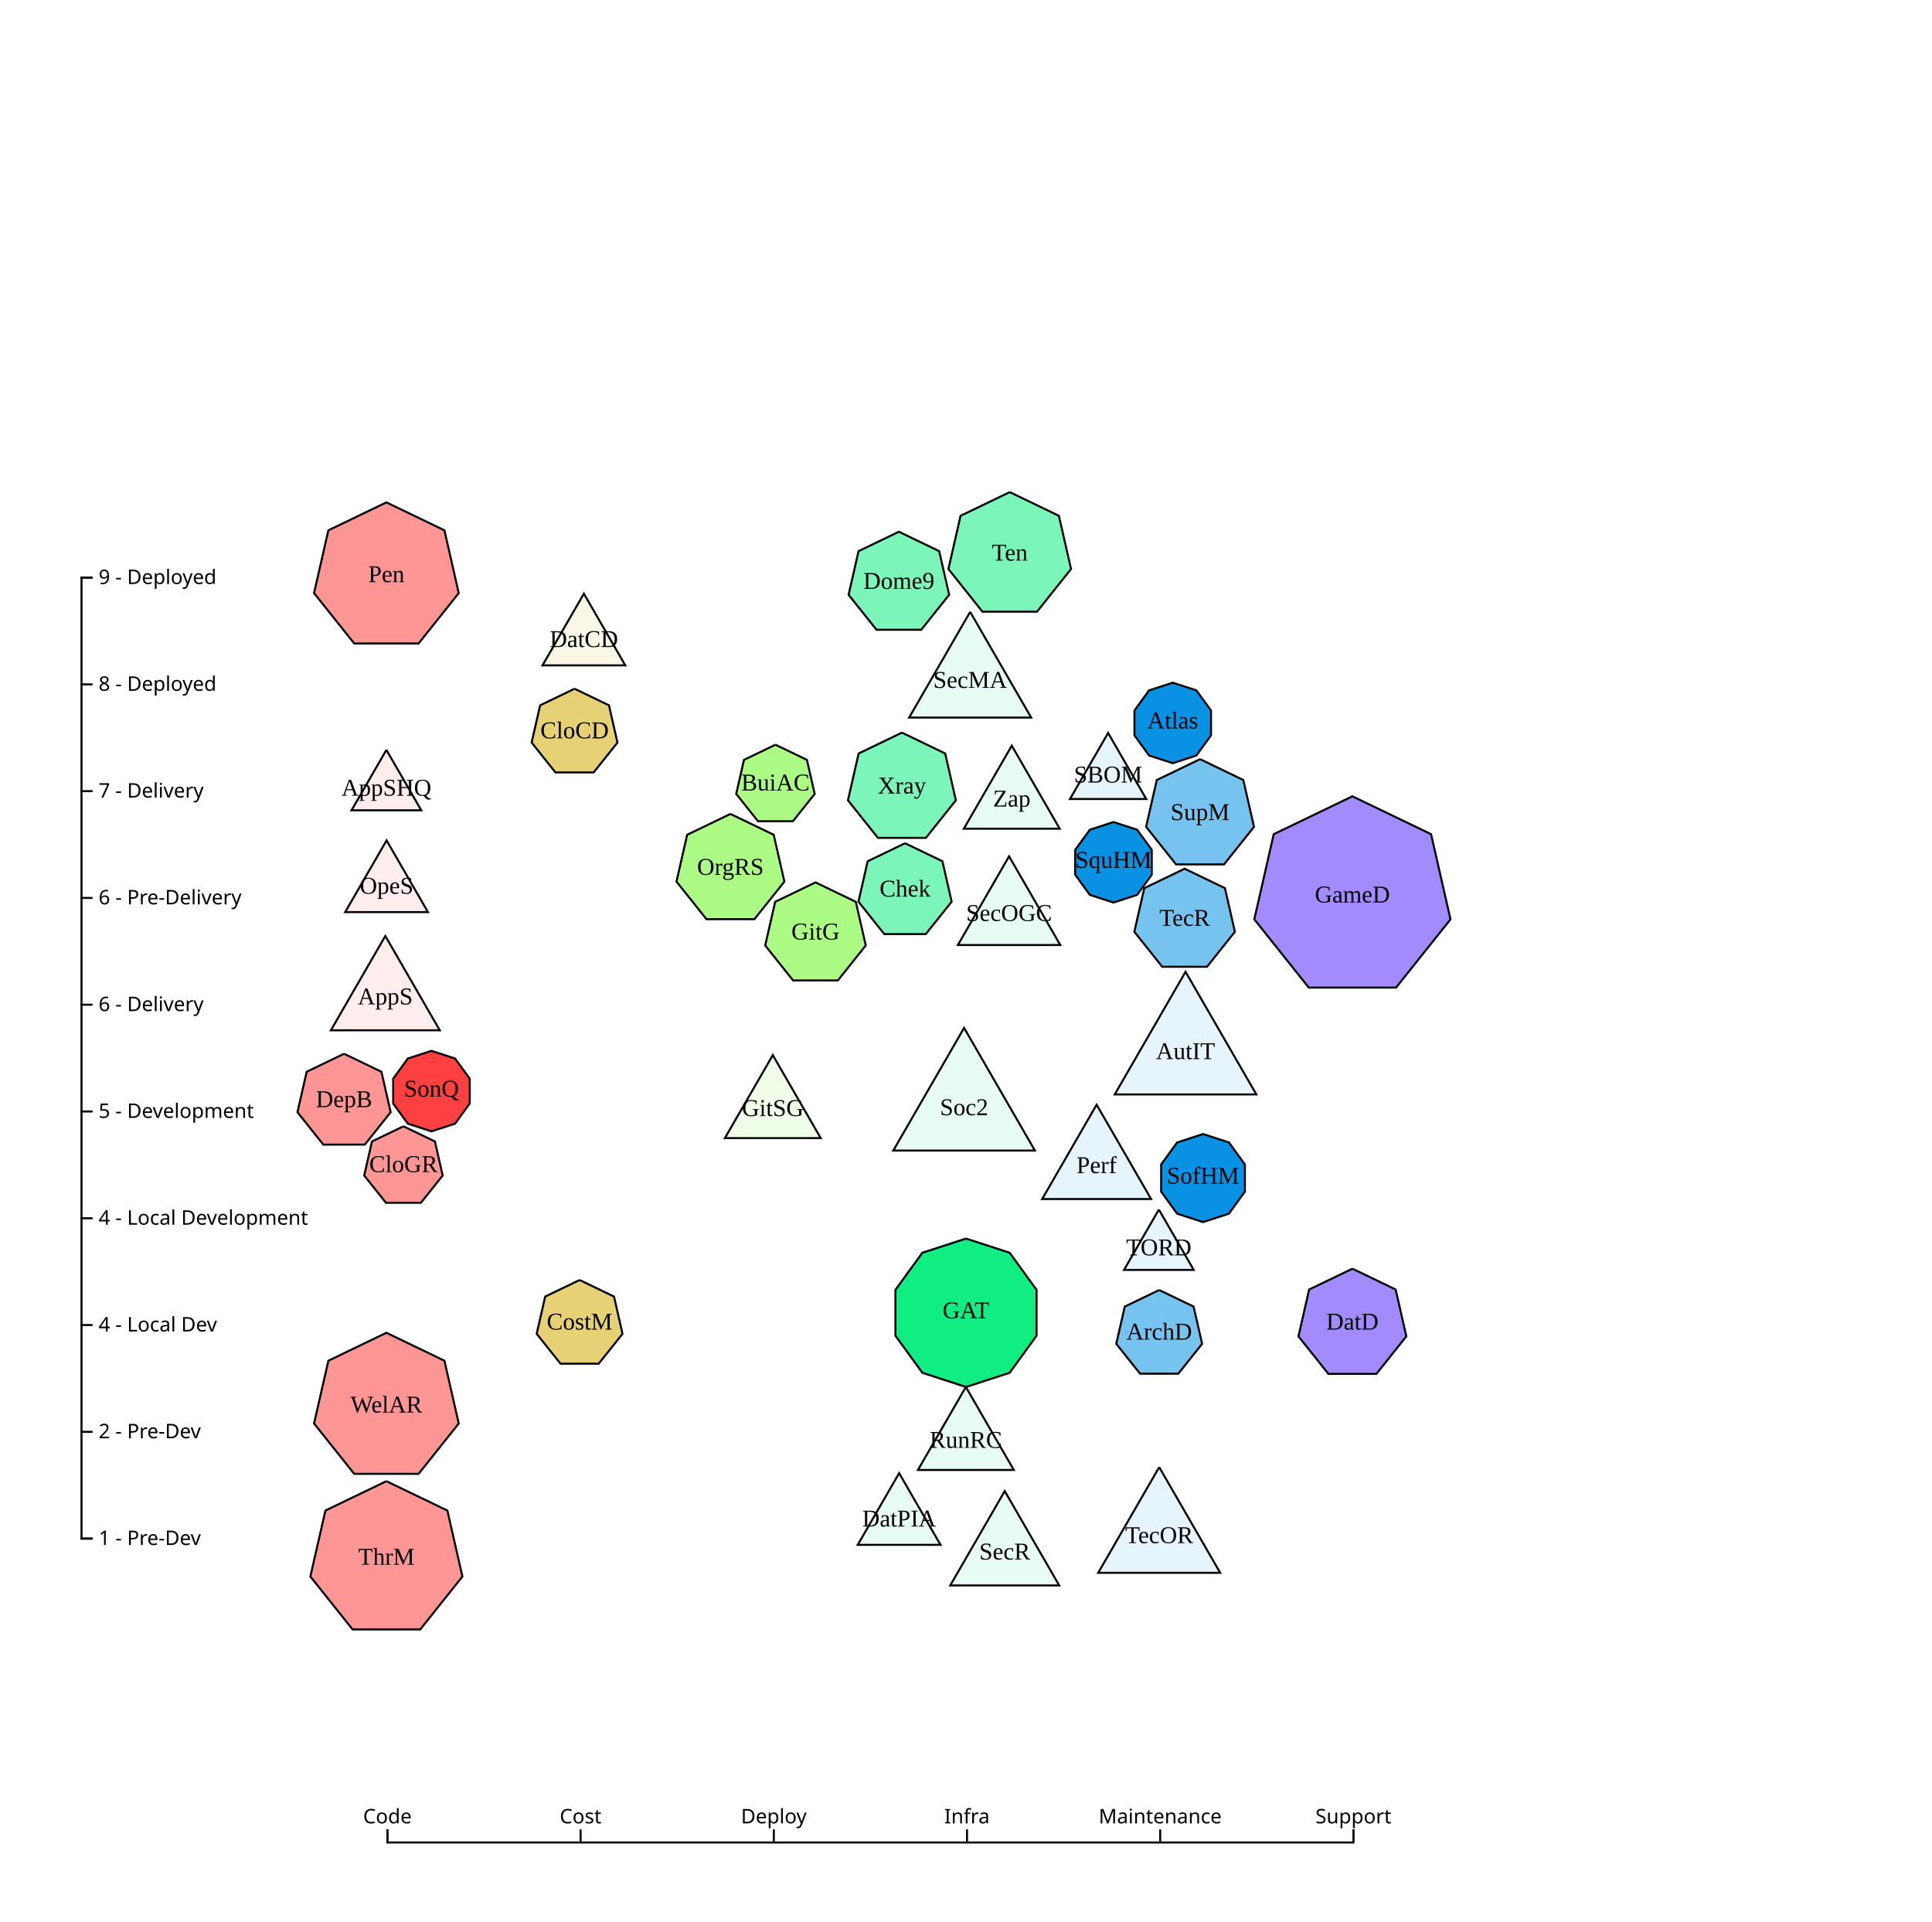
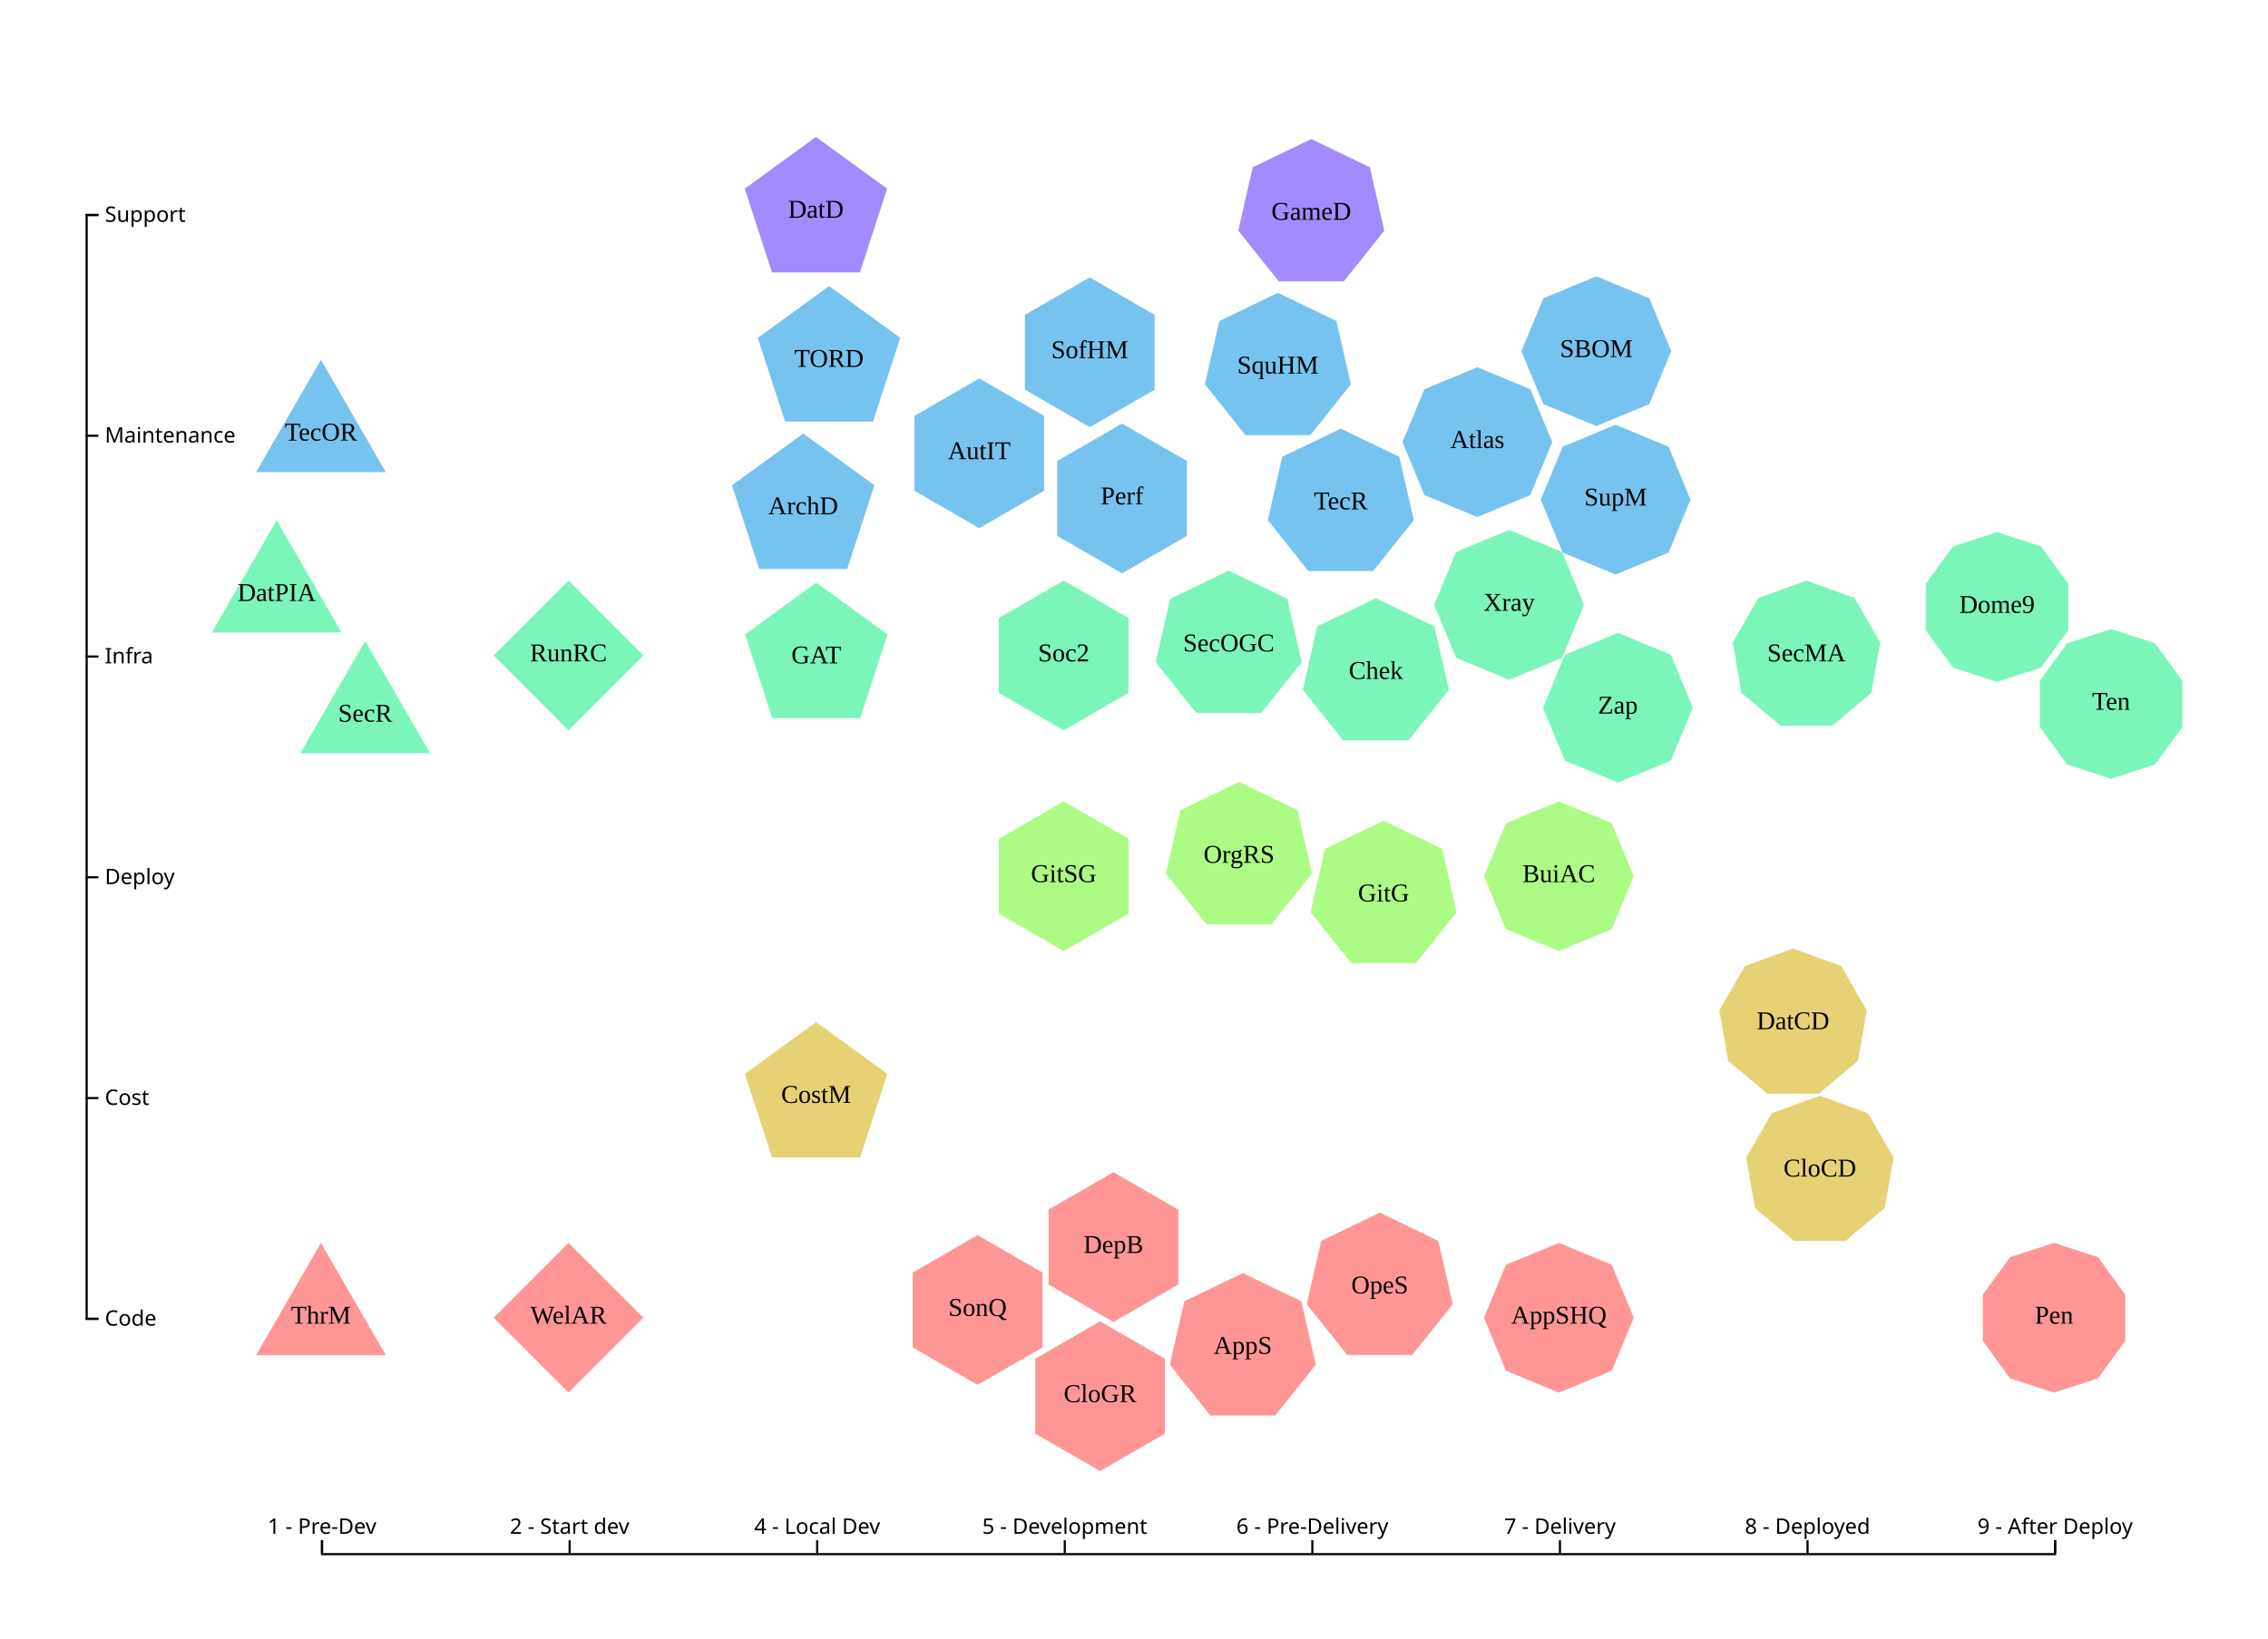
- <svg xmlns="http://www.w3.org/2000/svg" width="960" height="955" viewBox="0 0 960 955">
+ <svg xmlns="http://www.w3.org/2000/svg" width="1060" height="766" viewBox="0 0 1060 766">
  <g>
-     <g translate="transform(480, 477.5)" transform="translate(191.462, 496.3189)">
-       <polygon points="1.9135106236677395e-15,-31.25 27.063,15.625 -27.063,15.625" style="fill: rgb(255, 64, 64); fill-opacity: 0.1;" stroke="rgb(0, 0, 0)" stroke-width="1" stroke-dasharray="162.38, 10000">
+     <g translate="transform(955, 472.5)" transform="translate(580.8541, 630.1269)">
+       <polygon points="2.1431318985078682e-15,-35 27.364,-21.822 34.122,7.788 15.186,31.534 -15.186,31.534 -34.122,7.788 -27.364,-21.822" style="fill: rgb(255, 64, 64); fill-opacity: 0.55;" stroke="rgb(0, 0, 0)" stroke-width="1" stroke-dasharray="0, 10000">
                </polygon>
      <text dominant-baseline="middle" text-anchor="middle">AppS</text>
    </g>
-     <g translate="transform(480, 477.5)" transform="translate(192.0001, 392.6113)">
-       <polygon points="1.2246467991473533e-15,-20 17.321,10 -17.321,10" style="fill: rgb(255, 64, 64); fill-opacity: 0.1;" stroke="rgb(0, 0, 0)" stroke-width="1" stroke-dasharray="103.923, 10000">
+     <g translate="transform(955, 472.5)" transform="translate(728.5714, 616.0002)">
+       <polygon points="2.1431318985078682e-15,-35 24.749,-24.749 35,0 24.749,24.749 2.1431318985078682e-15,35 -24.749,24.749 -35,4.2862637970157365e-15 -24.749,-24.749" style="fill: rgb(255, 64, 64); fill-opacity: 0.55;" stroke="rgb(0, 0, 0)" stroke-width="1" stroke-dasharray="0, 10000">
                </polygon>
      <text dominant-baseline="middle" text-anchor="middle">AppSHQ</text>
    </g>
-     <g translate="transform(480, 477.5)" transform="translate(575.9943, 662.8627)">
-       <polygon points="1.3394574365674177e-15,-21.875 17.103,-13.639 21.327,4.868 9.491,19.709 -9.491,19.709 -21.327,4.868 -17.103,-13.639" style="fill: rgb(9, 146, 227); fill-opacity: 0.55;" stroke="rgb(0, 0, 0)" stroke-width="1" stroke-dasharray="132.877, 10000">
+     <g translate="transform(955, 472.5)" transform="translate(375.3976, 237.6613)">
+       <polygon points="2.1431318985078682e-15,-35 33.287,-10.816 20.572,28.316 -20.572,28.316 -33.287,-10.816" style="fill: rgb(9, 146, 227); fill-opacity: 0.55;" stroke="rgb(0, 0, 0)" stroke-width="1" stroke-dasharray="0, 10000">
                </polygon>
      <text dominant-baseline="middle" text-anchor="middle">ArchD</text>
    </g>
-     <g translate="transform(480, 477.5)" transform="translate(582.7226, 359.2138)">
-       <polygon points="1.2246467991473533e-15,-20 11.756,-16.18 19.021,-6.18 19.021,6.18 11.756,16.18 1.2246467991473533e-15,20 -11.756,16.18 -19.021,6.18 -19.021,-6.18 -11.756,-16.18" style="fill: rgb(9, 146, 227);" stroke="rgb(0, 0, 0)" stroke-width="1" stroke-dasharray="123.607, 10000">
+     <g translate="transform(955, 472.5)" transform="translate(690.4749, 206.6772)">
+       <polygon points="2.1431318985078682e-15,-35 24.749,-24.749 35,0 24.749,24.749 2.1431318985078682e-15,35 -24.749,24.749 -35,4.2862637970157365e-15 -24.749,-24.749" style="fill: rgb(9, 146, 227); fill-opacity: 0.55;" stroke="rgb(0, 0, 0)" stroke-width="1" stroke-dasharray="0, 10000">
                </polygon>
      <text dominant-baseline="middle" text-anchor="middle">Atlas</text>
    </g>
-     <g translate="transform(480, 477.5)" transform="translate(589.0878, 523.4922)">
-       <polygon points="2.4875638107680612e-15,-40.625 35.182,20.312 -35.182,20.313" style="fill: rgb(9, 146, 227); fill-opacity: 0.1;" stroke="rgb(0, 0, 0)" stroke-width="1" stroke-dasharray="211.094, 10000">
+     <g translate="transform(955, 472.5)" transform="translate(457.6826, 211.91)">
+       <polygon points="2.1431318985078682e-15,-35 30.311,-17.5 30.311,17.5 2.1431318985078682e-15,35 -30.311,17.5 -30.311,-17.5" style="fill: rgb(9, 146, 227); fill-opacity: 0.55;" stroke="rgb(0, 0, 0)" stroke-width="1" stroke-dasharray="0, 10000">
                </polygon>
      <text dominant-baseline="middle" text-anchor="middle">AutIT</text>
    </g>
-     <g translate="transform(480, 477.5)" transform="translate(385.3189, 390.0335)">
-       <polygon points="1.2246467991473533e-15,-20 15.637,-12.47 19.499,4.45 8.678,18.019 -8.678,18.019 -19.499,4.45 -15.637,-12.47" style="fill: rgb(104, 248, 31); fill-opacity: 0.55;" stroke="rgb(0, 0, 0)" stroke-width="1" stroke-dasharray="121.487, 10000">
+     <g translate="transform(955, 472.5)" transform="translate(728.5715, 409.6002)">
+       <polygon points="2.1431318985078682e-15,-35 24.749,-24.749 35,0 24.749,24.749 2.1431318985078682e-15,35 -24.749,24.749 -35,4.2862637970157365e-15 -24.749,-24.749" style="fill: rgb(104, 248, 31); fill-opacity: 0.55;" stroke="rgb(0, 0, 0)" stroke-width="1" stroke-dasharray="0, 10000">
                </polygon>
      <text dominant-baseline="middle" text-anchor="middle">BuiAC</text>
    </g>
-     <g translate="transform(480, 477.5)" transform="translate(449.7119, 442.7489)">
-       <polygon points="1.4542680739874819e-15,-23.75 18.568,-14.808 23.155,5.285 10.305,21.398 -10.305,21.398 -23.155,5.285 -18.568,-14.808" style="fill: rgb(16, 237, 130); fill-opacity: 0.55;" stroke="rgb(0, 0, 0)" stroke-width="1" stroke-dasharray="144.266, 10000">
+     <g translate="transform(955, 472.5)" transform="translate(643.0252, 314.6319)">
+       <polygon points="2.1431318985078682e-15,-35 27.364,-21.822 34.122,7.788 15.186,31.534 -15.186,31.534 -34.122,7.788 -27.364,-21.822" style="fill: rgb(16, 237, 130); fill-opacity: 0.55;" stroke="rgb(0, 0, 0)" stroke-width="1" stroke-dasharray="0, 10000">
                </polygon>
      <text dominant-baseline="middle" text-anchor="middle">Chek</text>
    </g>
-     <g translate="transform(480, 477.5)" transform="translate(285.4901, 364.0996)">
-       <polygon points="1.3394574365674177e-15,-21.875 17.103,-13.639 21.327,4.868 9.491,19.709 -9.491,19.709 -21.327,4.868 -17.103,-13.639" style="fill: rgb(209, 172, 2); fill-opacity: 0.55;" stroke="rgb(0, 0, 0)" stroke-width="1" stroke-dasharray="132.877, 10000">
+     <g translate="transform(955, 472.5)" transform="translate(850.549, 547.2172)">
+       <polygon points="2.1431318985078682e-15,-35 22.498,-26.812 34.468,-6.078 30.311,17.5 11.971,32.889 -11.971,32.889 -30.311,17.5 -34.468,-6.078 -22.498,-26.812" style="fill: rgb(209, 172, 2); fill-opacity: 0.55;" stroke="rgb(0, 0, 0)" stroke-width="1" stroke-dasharray="0, 10000">
                </polygon>
      <text dominant-baseline="middle" text-anchor="middle">CloCD</text>
    </g>
-     <g translate="transform(480, 477.5)" transform="translate(200.469, 579.6385)">
-       <polygon points="1.2246467991473533e-15,-20 15.637,-12.47 19.499,4.45 8.678,18.019 -8.678,18.019 -19.499,4.45 -15.637,-12.47" style="fill: rgb(255, 64, 64); fill-opacity: 0.55;" stroke="rgb(0, 0, 0)" stroke-width="1" stroke-dasharray="121.487, 10000">
+     <g translate="transform(955, 472.5)" transform="translate(514.1381, 652.6627)">
+       <polygon points="2.1431318985078682e-15,-35 30.311,-17.5 30.311,17.5 2.1431318985078682e-15,35 -30.311,17.5 -30.311,-17.5" style="fill: rgb(255, 64, 64); fill-opacity: 0.55;" stroke="rgb(0, 0, 0)" stroke-width="1" stroke-dasharray="0, 10000">
                </polygon>
      <text dominant-baseline="middle" text-anchor="middle">CloGR</text>
    </g>
-     <g translate="transform(480, 477.5)" transform="translate(288.0002, 657.8891)">
-       <polygon points="1.3394574365674177e-15,-21.875 17.103,-13.639 21.327,4.868 9.491,19.709 -9.491,19.709 -21.327,4.868 -17.103,-13.639" style="fill: rgb(209, 172, 2); fill-opacity: 0.55;" stroke="rgb(0, 0, 0)" stroke-width="1" stroke-dasharray="132.877, 10000">
+     <g translate="transform(955, 472.5)" transform="translate(381.4285, 512.8002)">
+       <polygon points="2.1431318985078682e-15,-35 33.287,-10.816 20.572,28.316 -20.572,28.316 -33.287,-10.816" style="fill: rgb(209, 172, 2); fill-opacity: 0.55;" stroke="rgb(0, 0, 0)" stroke-width="1" stroke-dasharray="0, 10000">
                </polygon>
      <text dominant-baseline="middle" text-anchor="middle">CostM</text>
    </g>
-     <g translate="transform(480, 477.5)" transform="translate(290.1295, 318.7343)">
-       <polygon points="1.4542680739874819e-15,-23.75 20.568,11.875 -20.568,11.875" style="fill: rgb(209, 172, 2); fill-opacity: 0.1;" stroke="rgb(0, 0, 0)" stroke-width="1" stroke-dasharray="123.409, 10000">
+     <g translate="transform(955, 472.5)" transform="translate(838.0224, 478.3832)">
+       <polygon points="2.1431318985078682e-15,-35 22.498,-26.812 34.468,-6.078 30.311,17.5 11.971,32.889 -11.971,32.889 -30.311,17.5 -34.468,-6.078 -22.498,-26.812" style="fill: rgb(209, 172, 2); fill-opacity: 0.55;" stroke="rgb(0, 0, 0)" stroke-width="1" stroke-dasharray="0, 10000">
                </polygon>
      <text dominant-baseline="middle" text-anchor="middle">DatCD</text>
    </g>
-     <g translate="transform(480, 477.5)" transform="translate(672.0002, 657.8891)">
-       <polygon points="1.6838893488276107e-15,-27.5 21.5,-17.146 26.811,6.119 11.932,24.777 -11.932,24.777 -26.811,6.119 -21.5,-17.146" style="fill: rgb(88, 42, 252); fill-opacity: 0.55;" stroke="rgb(0, 0, 0)" stroke-width="1" stroke-dasharray="167.045, 10000">
+     <g translate="transform(955, 472.5)" transform="translate(381.3458, 99.01695)">
+       <polygon points="2.1431318985078682e-15,-35 33.287,-10.816 20.572,28.316 -20.572,28.316 -33.287,-10.816" style="fill: rgb(88, 42, 252); fill-opacity: 0.55;" stroke="rgb(0, 0, 0)" stroke-width="1" stroke-dasharray="0, 10000">
                </polygon>
      <text dominant-baseline="middle" text-anchor="middle">DatD</text>
    </g>
-     <g translate="transform(480, 477.5)" transform="translate(446.7736, 755.7384)">
-       <polygon points="1.4542680739874819e-15,-23.75 20.568,11.875 -20.568,11.875" style="fill: rgb(16, 237, 130); fill-opacity: 0.1;" stroke="rgb(0, 0, 0)" stroke-width="1" stroke-dasharray="123.409, 10000">
+     <g translate="transform(955, 472.5)" transform="translate(129.3135, 278.1897)">
+       <polygon points="2.1431318985078682e-15,-35 30.311,17.5 -30.311,17.5" style="fill: rgb(16, 237, 130); fill-opacity: 0.55;" stroke="rgb(0, 0, 0)" stroke-width="1" stroke-dasharray="0, 10000">
                </polygon>
      <text dominant-baseline="middle" text-anchor="middle">DatPIA</text>
    </g>
-     <g translate="transform(480, 477.5)" transform="translate(170.9622, 547.3507)">
-       <polygon points="1.4542680739874819e-15,-23.75 18.568,-14.808 23.155,5.285 10.305,21.398 -10.305,21.398 -23.155,5.285 -18.568,-14.808" style="fill: rgb(255, 64, 64); fill-opacity: 0.55;" stroke="rgb(0, 0, 0)" stroke-width="1" stroke-dasharray="144.266, 10000">
+     <g translate="transform(955, 472.5)" transform="translate(520.3887, 582.9541)">
+       <polygon points="2.1431318985078682e-15,-35 30.311,-17.5 30.311,17.5 2.1431318985078682e-15,35 -30.311,17.5 -30.311,-17.5" style="fill: rgb(255, 64, 64); fill-opacity: 0.55;" stroke="rgb(0, 0, 0)" stroke-width="1" stroke-dasharray="0, 10000">
                </polygon>
      <text dominant-baseline="middle" text-anchor="middle">DepB</text>
    </g>
-     <g translate="transform(480, 477.5)" transform="translate(446.6431, 289.8347)">
-       <polygon points="1.5690787114075463e-15,-25.625 20.034,-15.977 24.983,5.702 11.118,23.087 -11.118,23.087 -24.983,5.702 -20.034,-15.977" style="fill: rgb(16, 237, 130); fill-opacity: 0.55;" stroke="rgb(0, 0, 0)" stroke-width="1" stroke-dasharray="155.656, 10000">
+     <g translate="transform(955, 472.5)" transform="translate(933.3382, 283.7526)">
+       <polygon points="2.1431318985078682e-15,-35 20.572,-28.316 33.287,-10.816 33.287,10.816 20.572,28.316 2.1431318985078682e-15,35 -20.572,28.316 -33.287,10.816 -33.287,-10.816 -20.572,-28.316" style="fill: rgb(16, 237, 130); fill-opacity: 0.55;" stroke="rgb(0, 0, 0)" stroke-width="1" stroke-dasharray="0, 10000">
                </polygon>
      <text dominant-baseline="middle" text-anchor="middle">Dome9</text>
    </g>
-     <g translate="transform(480, 477.5)" transform="translate(672.0002, 445.6669)">
-       <polygon points="3.061616997868383e-15,-50 39.092,-31.174 48.746,11.126 21.694,45.048 -21.694,45.048 -48.746,11.126 -39.092,-31.174" style="fill: rgb(88, 42, 252); fill-opacity: 0.55;" stroke="rgb(0, 0, 0)" stroke-width="1" stroke-dasharray="303.719, 10000">
+     <g translate="transform(955, 472.5)" transform="translate(612.8571, 100)">
+       <polygon points="2.1431318985078682e-15,-35 27.364,-21.822 34.122,7.788 15.186,31.534 -15.186,31.534 -34.122,7.788 -27.364,-21.822" style="fill: rgb(88, 42, 252); fill-opacity: 0.55;" stroke="rgb(0, 0, 0)" stroke-width="1" stroke-dasharray="0, 10000">
                </polygon>
      <text dominant-baseline="middle" text-anchor="middle">GameD</text>
    </g>
-     <g translate="transform(480, 477.5)" transform="translate(480.0004, 652.2928)">
-       <polygon points="2.2579425359279324e-15,-36.875 21.675,-29.833 35.07,-11.395 35.07,11.395 21.675,29.833 2.2579425359279324e-15,36.875 -21.675,29.833 -35.07,11.395 -35.07,-11.395 -21.675,-29.833" style="fill: rgb(16, 237, 130);" stroke="rgb(0, 0, 0)" stroke-width="1" stroke-dasharray="227.9, 10000">
+     <g translate="transform(955, 472.5)" transform="translate(381.5104, 307.3741)">
+       <polygon points="2.1431318985078682e-15,-35 33.287,-10.816 20.572,28.316 -20.572,28.316 -33.287,-10.816" style="fill: rgb(16, 237, 130); fill-opacity: 0.55;" stroke="rgb(0, 0, 0)" stroke-width="1" stroke-dasharray="0, 10000">
                </polygon>
      <text dominant-baseline="middle" text-anchor="middle">GAT</text>
    </g>
-     <g translate="transform(480, 477.5)" transform="translate(405.2087, 464.0775)">
-       <polygon points="1.5690787114075463e-15,-25.625 20.034,-15.977 24.983,5.702 11.118,23.087 -11.118,23.087 -24.983,5.702 -20.034,-15.977" style="fill: rgb(104, 248, 31); fill-opacity: 0.55;" stroke="rgb(0, 0, 0)" stroke-width="1" stroke-dasharray="155.656, 10000">
+     <g translate="transform(955, 472.5)" transform="translate(646.6527, 418.6344)">
+       <polygon points="2.1431318985078682e-15,-35 27.364,-21.822 34.122,7.788 15.186,31.534 -15.186,31.534 -34.122,7.788 -27.364,-21.822" style="fill: rgb(104, 248, 31); fill-opacity: 0.55;" stroke="rgb(0, 0, 0)" stroke-width="1" stroke-dasharray="0, 10000">
                </polygon>
      <text dominant-baseline="middle" text-anchor="middle">GitG</text>
    </g>
-     <g translate="transform(480, 477.5)" transform="translate(384.0002, 551.778)">
-       <polygon points="1.6838893488276107e-15,-27.5 23.816,13.75 -23.816,13.75" style="fill: rgb(104, 248, 31); fill-opacity: 0.1;" stroke="rgb(0, 0, 0)" stroke-width="1" stroke-dasharray="142.894, 10000">
+     <g translate="transform(955, 472.5)" transform="translate(497.1429, 409.6001)">
+       <polygon points="2.1431318985078682e-15,-35 30.311,-17.5 30.311,17.5 2.1431318985078682e-15,35 -30.311,17.5 -30.311,-17.5" style="fill: rgb(104, 248, 31); fill-opacity: 0.55;" stroke="rgb(0, 0, 0)" stroke-width="1" stroke-dasharray="0, 10000">
                </polygon>
      <text dominant-baseline="middle" text-anchor="middle">GitSG</text>
    </g>
-     <g translate="transform(480, 477.5)" transform="translate(192.0871, 441.3286)">
-       <polygon points="1.4542680739874819e-15,-23.75 20.568,11.875 -20.568,11.875" style="fill: rgb(255, 64, 64); fill-opacity: 0.1;" stroke="rgb(0, 0, 0)" stroke-width="1" stroke-dasharray="123.409, 10000">
+     <g translate="transform(955, 472.5)" transform="translate(644.8602, 601.8736)">
+       <polygon points="2.1431318985078682e-15,-35 27.364,-21.822 34.122,7.788 15.186,31.534 -15.186,31.534 -34.122,7.788 -27.364,-21.822" style="fill: rgb(255, 64, 64); fill-opacity: 0.55;" stroke="rgb(0, 0, 0)" stroke-width="1" stroke-dasharray="0, 10000">
                </polygon>
      <text dominant-baseline="middle" text-anchor="middle">OpeS</text>
    </g>
-     <g translate="transform(480, 477.5)" transform="translate(362.9486, 431.9309)">
-       <polygon points="1.6838893488276107e-15,-27.5 21.5,-17.146 26.811,6.119 11.932,24.777 -11.932,24.777 -26.811,6.119 -21.5,-17.146" style="fill: rgb(104, 248, 31); fill-opacity: 0.55;" stroke="rgb(0, 0, 0)" stroke-width="1" stroke-dasharray="167.045, 10000">
+     <g translate="transform(955, 472.5)" transform="translate(579.0616, 400.5658)">
+       <polygon points="2.1431318985078682e-15,-35 27.364,-21.822 34.122,7.788 15.186,31.534 -15.186,31.534 -34.122,7.788 -27.364,-21.822" style="fill: rgb(104, 248, 31); fill-opacity: 0.55;" stroke="rgb(0, 0, 0)" stroke-width="1" stroke-dasharray="0, 10000">
                </polygon>
      <text dominant-baseline="middle" text-anchor="middle">OrgRS</text>
    </g>
-     <g translate="transform(480, 477.5)" transform="translate(192.0001, 286.5001)">
-       <polygon points="2.2579425359279324e-15,-36.875 28.83,-22.991 35.95,8.205 15.999,33.223 -15.999,33.223 -35.95,8.205 -28.83,-22.991" style="fill: rgb(255, 64, 64); fill-opacity: 0.55;" stroke="rgb(0, 0, 0)" stroke-width="1" stroke-dasharray="223.992, 10000">
+     <g translate="transform(955, 472.5)" transform="translate(960, 616.0002)">
+       <polygon points="2.1431318985078682e-15,-35 20.572,-28.316 33.287,-10.816 33.287,10.816 20.572,28.316 2.1431318985078682e-15,35 -20.572,28.316 -33.287,10.816 -33.287,-10.816 -20.572,-28.316" style="fill: rgb(255, 64, 64); fill-opacity: 0.55;" stroke="rgb(0, 0, 0)" stroke-width="1" stroke-dasharray="0, 10000">
                </polygon>
      <text dominant-baseline="middle" text-anchor="middle">Pen</text>
    </g>
-     <g translate="transform(480, 477.5)" transform="translate(544.9084, 580.1479)">
-       <polygon points="1.9135106236677395e-15,-31.25 27.063,15.625 -27.063,15.625" style="fill: rgb(9, 146, 227); fill-opacity: 0.1;" stroke="rgb(0, 0, 0)" stroke-width="1" stroke-dasharray="162.38, 10000">
+     <g translate="transform(955, 472.5)" transform="translate(524.4143, 233.0109)">
+       <polygon points="2.1431318985078682e-15,-35 30.311,-17.5 30.311,17.5 2.1431318985078682e-15,35 -30.311,17.5 -30.311,-17.5" style="fill: rgb(9, 146, 227); fill-opacity: 0.55;" stroke="rgb(0, 0, 0)" stroke-width="1" stroke-dasharray="0, 10000">
                </polygon>
      <text dominant-baseline="middle" text-anchor="middle">Perf</text>
    </g>
-     <g translate="transform(480, 477.5)" transform="translate(479.9319, 716.6582)">
-       <polygon points="1.6838893488276107e-15,-27.5 23.816,13.75 -23.816,13.75" style="fill: rgb(16, 237, 130); fill-opacity: 0.1;" stroke="rgb(0, 0, 0)" stroke-width="1" stroke-dasharray="142.894, 10000">
+     <g translate="transform(955, 472.5)" transform="translate(265.7143, 306.4001)">
+       <polygon points="2.1431318985078682e-15,-35 35,0 2.1431318985078682e-15,35 -35,4.2862637970157365e-15" style="fill: rgb(16, 237, 130); fill-opacity: 0.55;" stroke="rgb(0, 0, 0)" stroke-width="1" stroke-dasharray="0, 10000">
                </polygon>
      <text dominant-baseline="middle" text-anchor="middle">RunRC</text>
    </g>
-     <g translate="transform(480, 477.5)" transform="translate(550.6131, 386.0766)">
-       <polygon points="1.3394574365674177e-15,-21.875 18.944,10.937 -18.944,10.938" style="fill: rgb(9, 146, 227); fill-opacity: 0.1;" stroke="rgb(0, 0, 0)" stroke-width="1" stroke-dasharray="113.666, 10000">
+     <g translate="transform(955, 472.5)" transform="translate(746.0721, 164.1677)">
+       <polygon points="2.1431318985078682e-15,-35 24.749,-24.749 35,0 24.749,24.749 2.1431318985078682e-15,35 -24.749,24.749 -35,4.2862637970157365e-15 -24.749,-24.749" style="fill: rgb(9, 146, 227); fill-opacity: 0.55;" stroke="rgb(0, 0, 0)" stroke-width="1" stroke-dasharray="0, 10000">
                </polygon>
      <text dominant-baseline="middle" text-anchor="middle">SBOM</text>
    </g>
-     <g translate="transform(480, 477.5)" transform="translate(482.0664, 339.0347)">
-       <polygon points="2.1431318985078682e-15,-35 30.311,17.5 -30.311,17.5" style="fill: rgb(16, 237, 130); fill-opacity: 0.1;" stroke="rgb(0, 0, 0)" stroke-width="1" stroke-dasharray="181.865, 10000">
+     <g translate="transform(955, 472.5)" transform="translate(844.2857, 306.4001)">
+       <polygon points="2.1431318985078682e-15,-35 22.498,-26.812 34.468,-6.078 30.311,17.5 11.971,32.889 -11.971,32.889 -30.311,17.5 -34.468,-6.078 -22.498,-26.812" style="fill: rgb(16, 237, 130); fill-opacity: 0.55;" stroke="rgb(0, 0, 0)" stroke-width="1" stroke-dasharray="0, 10000">
                </polygon>
      <text dominant-baseline="middle" text-anchor="middle">SecMA</text>
    </g>
-     <g translate="transform(480, 477.5)" transform="translate(501.405, 454.8678)">
-       <polygon points="1.798699986247675e-15,-29.375 25.439,14.687 -25.439,14.688" style="fill: rgb(16, 237, 130); fill-opacity: 0.1;" stroke="rgb(0, 0, 0)" stroke-width="1" stroke-dasharray="152.637, 10000">
+     <g translate="transform(955, 472.5)" transform="translate(574.2623, 301.754)">
+       <polygon points="2.1431318985078682e-15,-35 27.364,-21.822 34.122,7.788 15.186,31.534 -15.186,31.534 -34.122,7.788 -27.364,-21.822" style="fill: rgb(16, 237, 130); fill-opacity: 0.55;" stroke="rgb(0, 0, 0)" stroke-width="1" stroke-dasharray="0, 10000">
                </polygon>
      <text dominant-baseline="middle" text-anchor="middle">SecOGC</text>
    </g>
-     <g translate="transform(480, 477.5)" transform="translate(499.2444, 772.1401)">
-       <polygon points="1.9135106236677395e-15,-31.25 27.063,15.625 -27.063,15.625" style="fill: rgb(16, 237, 130); fill-opacity: 0.1;" stroke="rgb(0, 0, 0)" stroke-width="1" stroke-dasharray="162.38, 10000">
+     <g translate="transform(955, 472.5)" transform="translate(170.6866, 334.6105)">
+       <polygon points="2.1431318985078682e-15,-35 30.311,17.5 -30.311,17.5" style="fill: rgb(16, 237, 130); fill-opacity: 0.55;" stroke="rgb(0, 0, 0)" stroke-width="1" stroke-dasharray="0, 10000">
                </polygon>
      <text dominant-baseline="middle" text-anchor="middle">SecR</text>
    </g>
-     <g translate="transform(480, 477.5)" transform="translate(479.0515, 551.372)">
-       <polygon points="2.4875638107680612e-15,-40.625 35.182,20.312 -35.182,20.313" style="fill: rgb(16, 237, 130); fill-opacity: 0.1;" stroke="rgb(0, 0, 0)" stroke-width="1" stroke-dasharray="211.094, 10000">
+     <g translate="transform(955, 472.5)" transform="translate(497.1428, 306.4003)">
+       <polygon points="2.1431318985078682e-15,-35 30.311,-17.5 30.311,17.5 2.1431318985078682e-15,35 -30.311,17.5 -30.311,-17.5" style="fill: rgb(16, 237, 130); fill-opacity: 0.55;" stroke="rgb(0, 0, 0)" stroke-width="1" stroke-dasharray="0, 10000">
                </polygon>
      <text dominant-baseline="middle" text-anchor="middle">Soc2</text>
    </g>
-     <g translate="transform(480, 477.5)" transform="translate(597.7752, 585.358)">
-       <polygon points="1.3394574365674177e-15,-21.875 12.858,-17.697 20.804,-6.76 20.804,6.76 12.858,17.697 1.3394574365674177e-15,21.875 -12.858,17.697 -20.804,6.76 -20.804,-6.76 -12.858,-17.697" style="fill: rgb(9, 146, 227);" stroke="rgb(0, 0, 0)" stroke-width="1" stroke-dasharray="135.195, 10000">
+     <g translate="transform(955, 472.5)" transform="translate(509.3317, 164.6792)">
+       <polygon points="2.1431318985078682e-15,-35 30.311,-17.5 30.311,17.5 2.1431318985078682e-15,35 -30.311,17.5 -30.311,-17.5" style="fill: rgb(9, 146, 227); fill-opacity: 0.55;" stroke="rgb(0, 0, 0)" stroke-width="1" stroke-dasharray="0, 10000">
                </polygon>
      <text dominant-baseline="middle" text-anchor="middle">SofHM</text>
    </g>
-     <g translate="transform(480, 477.5)" transform="translate(214.3891, 542.1461)">
-       <polygon points="1.2246467991473533e-15,-20 11.756,-16.18 19.021,-6.18 19.021,6.18 11.756,16.18 1.2246467991473533e-15,20 -11.756,16.18 -19.021,6.18 -19.021,-6.18 -11.756,-16.18" style="fill: rgb(255, 64, 64);" stroke="rgb(0, 0, 0)" stroke-width="1" stroke-dasharray="123.607, 10000">
+     <g translate="transform(955, 472.5)" transform="translate(456.9018, 612.3839)">
+       <polygon points="2.1431318985078682e-15,-35 30.311,-17.5 30.311,17.5 2.1431318985078682e-15,35 -30.311,17.5 -30.311,-17.5" style="fill: rgb(255, 64, 64); fill-opacity: 0.55;" stroke="rgb(0, 0, 0)" stroke-width="1" stroke-dasharray="0, 10000">
                </polygon>
      <text dominant-baseline="middle" text-anchor="middle">SonQ</text>
    </g>
-     <g translate="transform(480, 477.5)" transform="translate(553.2812, 428.4614)">
-       <polygon points="1.2246467991473533e-15,-20 11.756,-16.18 19.021,-6.18 19.021,6.18 11.756,16.18 1.2246467991473533e-15,20 -11.756,16.18 -19.021,6.18 -19.021,-6.18 -11.756,-16.18" style="fill: rgb(9, 146, 227);" stroke="rgb(0, 0, 0)" stroke-width="1" stroke-dasharray="123.607, 10000">
+     <g translate="transform(955, 472.5)" transform="translate(597.2465, 171.873)">
+       <polygon points="2.1431318985078682e-15,-35 27.364,-21.822 34.122,7.788 15.186,31.534 -15.186,31.534 -34.122,7.788 -27.364,-21.822" style="fill: rgb(9, 146, 227); fill-opacity: 0.55;" stroke="rgb(0, 0, 0)" stroke-width="1" stroke-dasharray="0, 10000">
                </polygon>
      <text dominant-baseline="middle" text-anchor="middle">SquHM</text>
    </g>
-     <g translate="transform(480, 477.5)" transform="translate(596.2995, 404.7188)">
-       <polygon points="1.6838893488276107e-15,-27.5 21.5,-17.146 26.811,6.119 11.932,24.777 -11.932,24.777 -26.811,6.119 -21.5,-17.146" style="fill: rgb(9, 146, 227); fill-opacity: 0.55;" stroke="rgb(0, 0, 0)" stroke-width="1" stroke-dasharray="167.045, 10000">
+     <g translate="transform(955, 472.5)" transform="translate(755.0978, 233.5564)">
+       <polygon points="2.1431318985078682e-15,-35 24.749,-24.749 35,0 24.749,24.749 2.1431318985078682e-15,35 -24.749,24.749 -35,4.2862637970157365e-15 -24.749,-24.749" style="fill: rgb(9, 146, 227); fill-opacity: 0.55;" stroke="rgb(0, 0, 0)" stroke-width="1" stroke-dasharray="0, 10000">
                </polygon>
      <text dominant-baseline="middle" text-anchor="middle">SupM</text>
    </g>
-     <g translate="transform(480, 477.5)" transform="translate(576.0003, 764.0003)">
-       <polygon points="2.1431318985078682e-15,-35 30.311,17.5 -30.311,17.5" style="fill: rgb(9, 146, 227); fill-opacity: 0.1;" stroke="rgb(0, 0, 0)" stroke-width="1" stroke-dasharray="181.865, 10000">
+     <g translate="transform(955, 472.5)" transform="translate(150, 203.2001)">
+       <polygon points="2.1431318985078682e-15,-35 30.311,17.5 -30.311,17.5" style="fill: rgb(9, 146, 227); fill-opacity: 0.55;" stroke="rgb(0, 0, 0)" stroke-width="1" stroke-dasharray="0, 10000">
                </polygon>
      <text dominant-baseline="middle" text-anchor="middle">TecOR</text>
    </g>
-     <g translate="transform(480, 477.5)" transform="translate(575.835, 621.0074)">
-       <polygon points="1.2246467991473533e-15,-20 17.321,10 -17.321,10" style="fill: rgb(9, 146, 227); fill-opacity: 0.1;" stroke="rgb(0, 0, 0)" stroke-width="1" stroke-dasharray="103.923, 10000">
+     <g translate="transform(955, 472.5)" transform="translate(626.6458, 235.3609)">
+       <polygon points="2.1431318985078682e-15,-35 27.364,-21.822 34.122,7.788 15.186,31.534 -15.186,31.534 -34.122,7.788 -27.364,-21.822" style="fill: rgb(9, 146, 227); fill-opacity: 0.55;" stroke="rgb(0, 0, 0)" stroke-width="1" stroke-dasharray="0, 10000">
+                 </polygon>
+       <text dominant-baseline="middle" text-anchor="middle">TecR</text>
+     </g>
+     <g translate="transform(955, 472.5)" transform="translate(986.6617, 329.0476)">
+       <polygon points="2.1431318985078682e-15,-35 20.572,-28.316 33.287,-10.816 33.287,10.816 20.572,28.316 2.1431318985078682e-15,35 -20.572,28.316 -33.287,10.816 -33.287,-10.816 -20.572,-28.316" style="fill: rgb(16, 237, 130); fill-opacity: 0.55;" stroke="rgb(0, 0, 0)" stroke-width="1" stroke-dasharray="0, 10000">
+                 </polygon>
+       <text dominant-baseline="middle" text-anchor="middle">Ten</text>
+     </g>
+     <g translate="transform(955, 472.5)" transform="translate(150, 616.0002)">
+       <polygon points="2.1431318985078682e-15,-35 30.311,17.5 -30.311,17.5" style="fill: rgb(255, 64, 64); fill-opacity: 0.55;" stroke="rgb(0, 0, 0)" stroke-width="1" stroke-dasharray="0, 10000">
+                 </polygon>
+       <text dominant-baseline="middle" text-anchor="middle">ThrM</text>
+     </g>
+     <g translate="transform(955, 472.5)" transform="translate(387.4606, 168.7478)">
+       <polygon points="2.1431318985078682e-15,-35 33.287,-10.816 20.572,28.316 -20.572,28.316 -33.287,-10.816" style="fill: rgb(9, 146, 227); fill-opacity: 0.55;" stroke="rgb(0, 0, 0)" stroke-width="1" stroke-dasharray="0, 10000">
                </polygon>
      <text dominant-baseline="middle" text-anchor="middle">TORD</text>
    </g>
-     <g translate="transform(480, 477.5)" transform="translate(588.6266, 457.2778)">
-       <polygon points="1.5690787114075463e-15,-25.625 20.034,-15.977 24.983,5.702 11.118,23.087 -11.118,23.087 -24.983,5.702 -20.034,-15.977" style="fill: rgb(9, 146, 227); fill-opacity: 0.55;" stroke="rgb(0, 0, 0)" stroke-width="1" stroke-dasharray="155.656, 10000">
-                 </polygon>
-       <text dominant-baseline="middle" text-anchor="middle">TecR</text>
-     </g>
-     <g translate="transform(480, 477.5)" transform="translate(501.7294, 275.7791)">
-       <polygon points="1.9135106236677395e-15,-31.25 24.432,-19.484 30.466,6.954 13.559,28.155 -13.559,28.155 -30.466,6.954 -24.432,-19.484" style="fill: rgb(16, 237, 130); fill-opacity: 0.55;" stroke="rgb(0, 0, 0)" stroke-width="1" stroke-dasharray="189.824, 10000">
-                 </polygon>
-       <text dominant-baseline="middle" text-anchor="middle">Ten</text>
-     </g>
-     <g translate="transform(480, 477.5)" transform="translate(191.9995, 774.7203)">
-       <polygon points="2.3727531733479967e-15,-38.75 30.296,-24.16 37.778,8.623 16.813,34.913 -16.813,34.913 -37.778,8.623 -30.296,-24.16" style="fill: rgb(255, 64, 64); fill-opacity: 0.55;" stroke="rgb(0, 0, 0)" stroke-width="1" stroke-dasharray="235.382, 10000">
-                 </polygon>
-       <text dominant-baseline="middle" text-anchor="middle">ThrM</text>
-     </g>
-     <g translate="transform(480, 477.5)" transform="translate(192.0008, 699.1068)">
-       <polygon points="2.2579425359279324e-15,-36.875 28.83,-22.991 35.95,8.205 15.999,33.223 -15.999,33.223 -35.95,8.205 -28.83,-22.991" style="fill: rgb(255, 64, 64); fill-opacity: 0.55;" stroke="rgb(0, 0, 0)" stroke-width="1" stroke-dasharray="223.992, 10000">
+     <g translate="transform(955, 472.5)" transform="translate(265.7143, 616.0002)">
+       <polygon points="2.1431318985078682e-15,-35 35,0 2.1431318985078682e-15,35 -35,4.2862637970157365e-15" style="fill: rgb(255, 64, 64); fill-opacity: 0.55;" stroke="rgb(0, 0, 0)" stroke-width="1" stroke-dasharray="0, 10000">
                </polygon>
      <text dominant-baseline="middle" text-anchor="middle">WelAR</text>
    </g>
-     <g translate="transform(480, 477.5)" transform="translate(448.1553, 391.5341)">
-       <polygon points="1.6838893488276107e-15,-27.5 21.5,-17.146 26.811,6.119 11.932,24.777 -11.932,24.777 -26.811,6.119 -21.5,-17.146" style="fill: rgb(16, 237, 130); fill-opacity: 0.55;" stroke="rgb(0, 0, 0)" stroke-width="1" stroke-dasharray="167.045, 10000">
+     <g translate="transform(955, 472.5)" transform="translate(705.3113, 282.7568)">
+       <polygon points="2.1431318985078682e-15,-35 24.749,-24.749 35,0 24.749,24.749 2.1431318985078682e-15,35 -24.749,24.749 -35,4.2862637970157365e-15 -24.749,-24.749" style="fill: rgb(16, 237, 130); fill-opacity: 0.55;" stroke="rgb(0, 0, 0)" stroke-width="1" stroke-dasharray="0, 10000">
                </polygon>
      <text dominant-baseline="middle" text-anchor="middle">Xray</text>
    </g>
-     <g translate="transform(480, 477.5)" transform="translate(502.7428, 398.0148)">
-       <polygon points="1.6838893488276107e-15,-27.5 23.816,13.75 -23.816,13.75" style="fill: rgb(16, 237, 130); fill-opacity: 0.1;" stroke="rgb(0, 0, 0)" stroke-width="1" stroke-dasharray="142.894, 10000">
+     <g translate="transform(955, 472.5)" transform="translate(756.1498, 330.8226)">
+       <polygon points="2.1431318985078682e-15,-35 24.749,-24.749 35,0 24.749,24.749 2.1431318985078682e-15,35 -24.749,24.749 -35,4.2862637970157365e-15 -24.749,-24.749" style="fill: rgb(16, 237, 130); fill-opacity: 0.55;" stroke="rgb(0, 0, 0)" stroke-width="1" stroke-dasharray="0, 10000">
                </polygon>
      <text dominant-baseline="middle" text-anchor="middle">Zap</text>
    </g>
  </g>
  <g id="y-axis" transform="translate(40, 0)" fill="none" font-size="10" font-family="sans-serif" text-anchor="start">
-     <path class="domain" stroke="currentColor" d="M6,764.5H0.5V287H6" />
-     <g class="tick" opacity="1" transform="translate(0,764.5)">
-       <line stroke="currentColor" x2="6" />
-       <text fill="currentColor" x="9" dy="0.32em">1 - Pre-Dev</text>
-     </g>
-     <g class="tick" opacity="1" transform="translate(0,711.4444)">
-       <line stroke="currentColor" x2="6" />
-       <text fill="currentColor" x="9" dy="0.32em">2 - Pre-Dev</text>
-     </g>
-     <g class="tick" opacity="1" transform="translate(0,658.3889)">
-       <line stroke="currentColor" x2="6" />
-       <text fill="currentColor" x="9" dy="0.32em">4 - Local Dev</text>
-     </g>
-     <g class="tick" opacity="1" transform="translate(0,605.3333)">
-       <line stroke="currentColor" x2="6" />
-       <text fill="currentColor" x="9" dy="0.32em">4 - Local Development</text>
-     </g>
-     <g class="tick" opacity="1" transform="translate(0,552.2778)">
-       <line stroke="currentColor" x2="6" />
-       <text fill="currentColor" x="9" dy="0.32em">5 - Development</text>
-     </g>
-     <g class="tick" opacity="1" transform="translate(0,499.2222)">
-       <line stroke="currentColor" x2="6" />
-       <text fill="currentColor" x="9" dy="0.32em">6 - Delivery</text>
-     </g>
-     <g class="tick" opacity="1" transform="translate(0,446.1667)">
-       <line stroke="currentColor" x2="6" />
-       <text fill="currentColor" x="9" dy="0.32em">6 - Pre-Delivery</text>
-     </g>
-     <g class="tick" opacity="1" transform="translate(0,393.1111)">
-       <line stroke="currentColor" x2="6" />
-       <text fill="currentColor" x="9" dy="0.32em">7 - Delivery</text>
-     </g>
-     <g class="tick" opacity="1" transform="translate(0,340.0556)">
-       <line stroke="currentColor" x2="6" />
-       <text fill="currentColor" x="9" dy="0.32em">8 - Deployed</text>
-     </g>
-     <g class="tick" opacity="1" transform="translate(0,287)">
-       <line stroke="currentColor" x2="6" />
-       <text fill="currentColor" x="9" dy="0.32em">9 - Deployed</text>
+     <path class="domain" stroke="currentColor" d="M6,616.5H0.5V100.5H6" />
+     <g class="tick" opacity="1" transform="translate(0, 616.5)">
+       <line stroke="currentColor" x2="6" />
+       <text fill="currentColor" x="9" dy="0.32em">Code</text>
+     </g>
+     <g class="tick" opacity="1" transform="translate(0, 513.3)">
+       <line stroke="currentColor" x2="6" />
+       <text fill="currentColor" x="9" dy="0.32em">Cost</text>
+     </g>
+     <g class="tick" opacity="1" transform="translate(0, 410.1)">
+       <line stroke="currentColor" x2="6" />
+       <text fill="currentColor" x="9" dy="0.32em">Deploy</text>
+     </g>
+     <g class="tick" opacity="1" transform="translate(0, 306.9)">
+       <line stroke="currentColor" x2="6" />
+       <text fill="currentColor" x="9" dy="0.32em">Infra</text>
+     </g>
+     <g class="tick" opacity="1" transform="translate(0, 203.7)">
+       <line stroke="currentColor" x2="6" />
+       <text fill="currentColor" x="9" dy="0.32em">Maintenance</text>
+     </g>
+     <g class="tick" opacity="1" transform="translate(0,100.5)">
+       <line stroke="currentColor" x2="6" />
+       <text fill="currentColor" x="9" dy="0.32em">Support</text>
    </g>
  </g>
-   <g id="x-axis" transform="translate(0, 915)" fill="none" font-size="10" font-family="sans-serif" text-anchor="middle">
-     <path class="domain" stroke="currentColor" d="M192.5,-6V0.5H672.5V-6" />
-     <g class="tick" opacity="1" transform="translate(192.5,0)">
-       <line stroke="currentColor" y2="-6" />
-       <text fill="currentColor" y="-9" dy="0em">Code</text>
-     </g>
-     <g class="tick" opacity="1" transform="translate(288.5,0)">
-       <line stroke="currentColor" y2="-6" />
-       <text fill="currentColor" y="-9" dy="0em">Cost</text>
-     </g>
-     <g class="tick" opacity="1" transform="translate(384.5,0)">
-       <line stroke="currentColor" y2="-6" />
-       <text fill="currentColor" y="-9" dy="0em">Deploy</text>
-     </g>
-     <g class="tick" opacity="1" transform="translate(480.5,0)">
-       <line stroke="currentColor" y2="-6" />
-       <text fill="currentColor" y="-9" dy="0em">Infra</text>
-     </g>
-     <g class="tick" opacity="1" transform="translate(576.5,0)">
-       <line stroke="currentColor" y2="-6" />
-       <text fill="currentColor" y="-9" dy="0em">Maintenance</text>
-     </g>
-     <g class="tick" opacity="1" transform="translate(672.5,0)">
-       <line stroke="currentColor" y2="-6" />
-       <text fill="currentColor" y="-9" dy="0em">Support</text>
+   <g id="x-axis" transform="translate(0, 726)" fill="none" font-size="10" font-family="sans-serif" text-anchor="middle">
+     <path class="domain" stroke="currentColor" d="M150.5,-6V0.5H960.5V-6" />
+     <g class="tick" opacity="1" transform="translate(150.5,0)">
+       <line stroke="currentColor" y2="-6" />
+       <text fill="currentColor" y="-9" dy="0em">1 - Pre-Dev</text>
+     </g>
+     <g class="tick" opacity="1" transform="translate(266.2143, 0)">
+       <line stroke="currentColor" y2="-6" />
+       <text fill="currentColor" y="-9" dy="0em">2 - Start dev</text>
+     </g>
+     <g class="tick" opacity="1" transform="translate(381.9286, 0)">
+       <line stroke="currentColor" y2="-6" />
+       <text fill="currentColor" y="-9" dy="0em">4 - Local Dev</text>
+     </g>
+     <g class="tick" opacity="1" transform="translate(497.6429, 0)">
+       <line stroke="currentColor" y2="-6" />
+       <text fill="currentColor" y="-9" dy="0em">5 - Development</text>
+     </g>
+     <g class="tick" opacity="1" transform="translate(613.3571, 0)">
+       <line stroke="currentColor" y2="-6" />
+       <text fill="currentColor" y="-9" dy="0em">6 - Pre-Delivery</text>
+     </g>
+     <g class="tick" opacity="1" transform="translate(729.0714, 0)">
+       <line stroke="currentColor" y2="-6" />
+       <text fill="currentColor" y="-9" dy="0em">7 - Delivery</text>
+     </g>
+     <g class="tick" opacity="1" transform="translate(844.7857, 0)">
+       <line stroke="currentColor" y2="-6" />
+       <text fill="currentColor" y="-9" dy="0em">8 - Deployed</text>
+     </g>
+     <g class="tick" opacity="1" transform="translate(960.5, 0)">
+       <line stroke="currentColor" y2="-6" />
+       <text fill="currentColor" y="-9" dy="0em">9 - After Deploy</text>
    </g>
  </g>
</svg>
